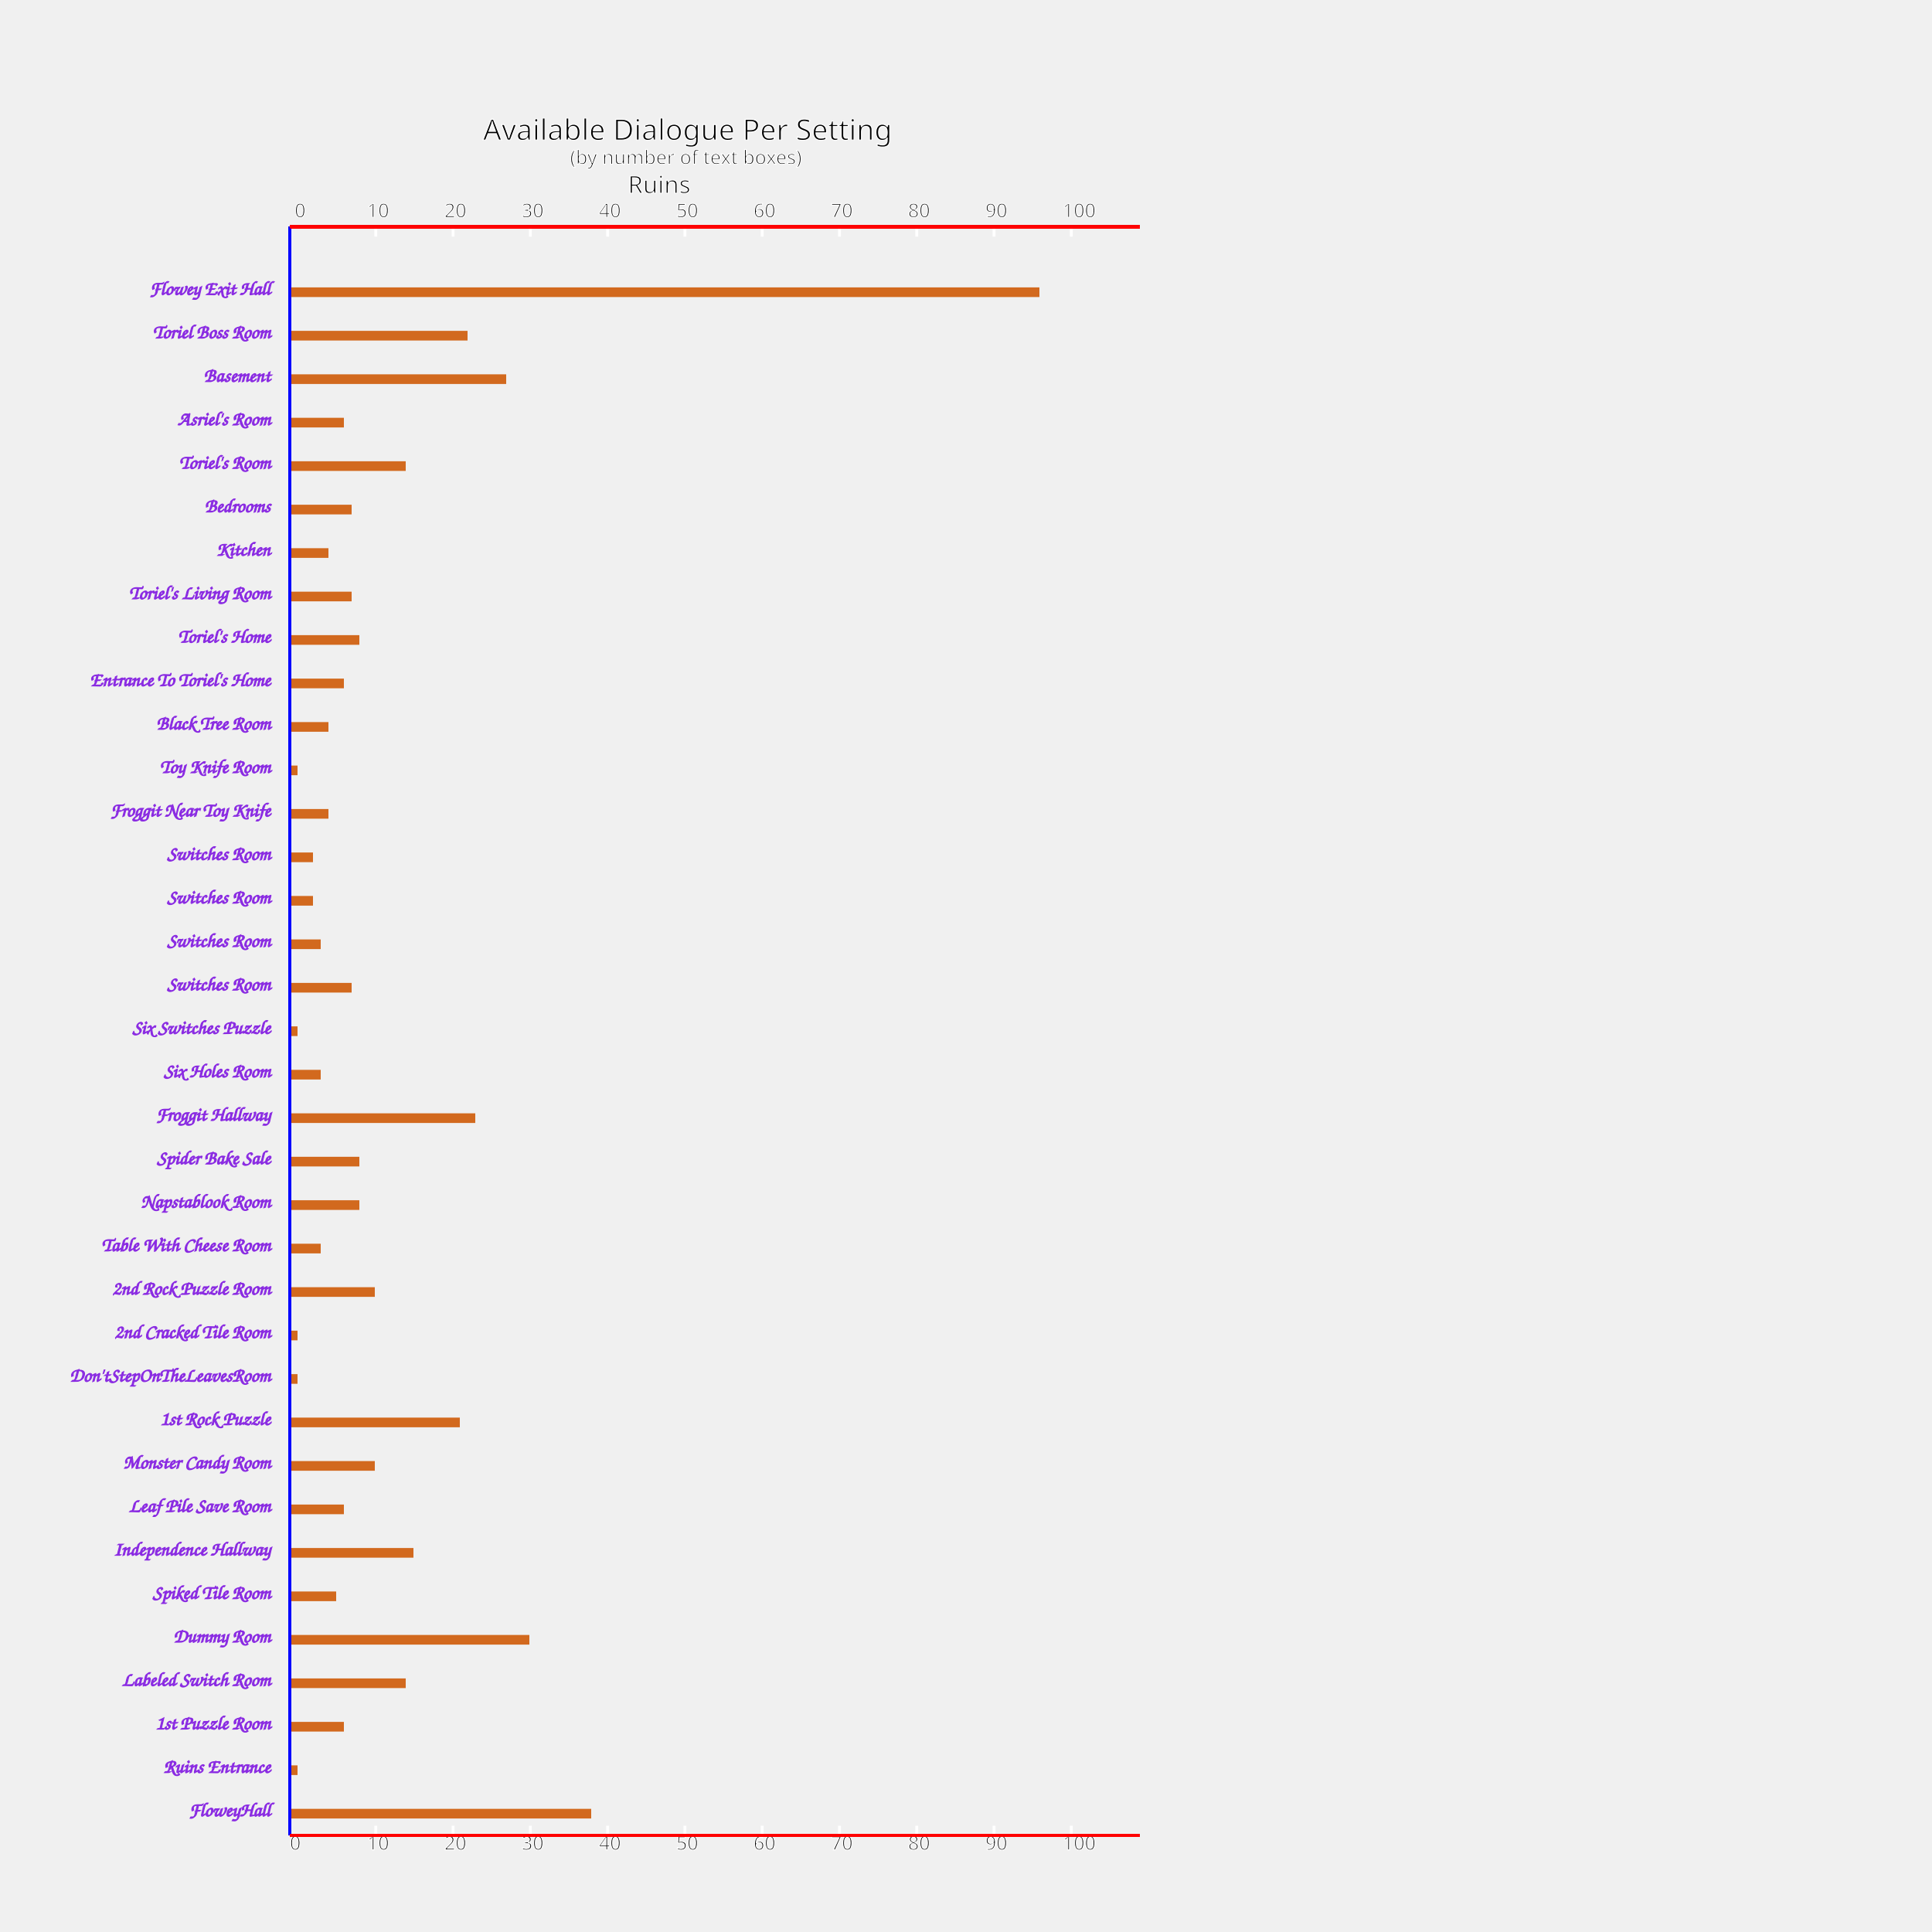
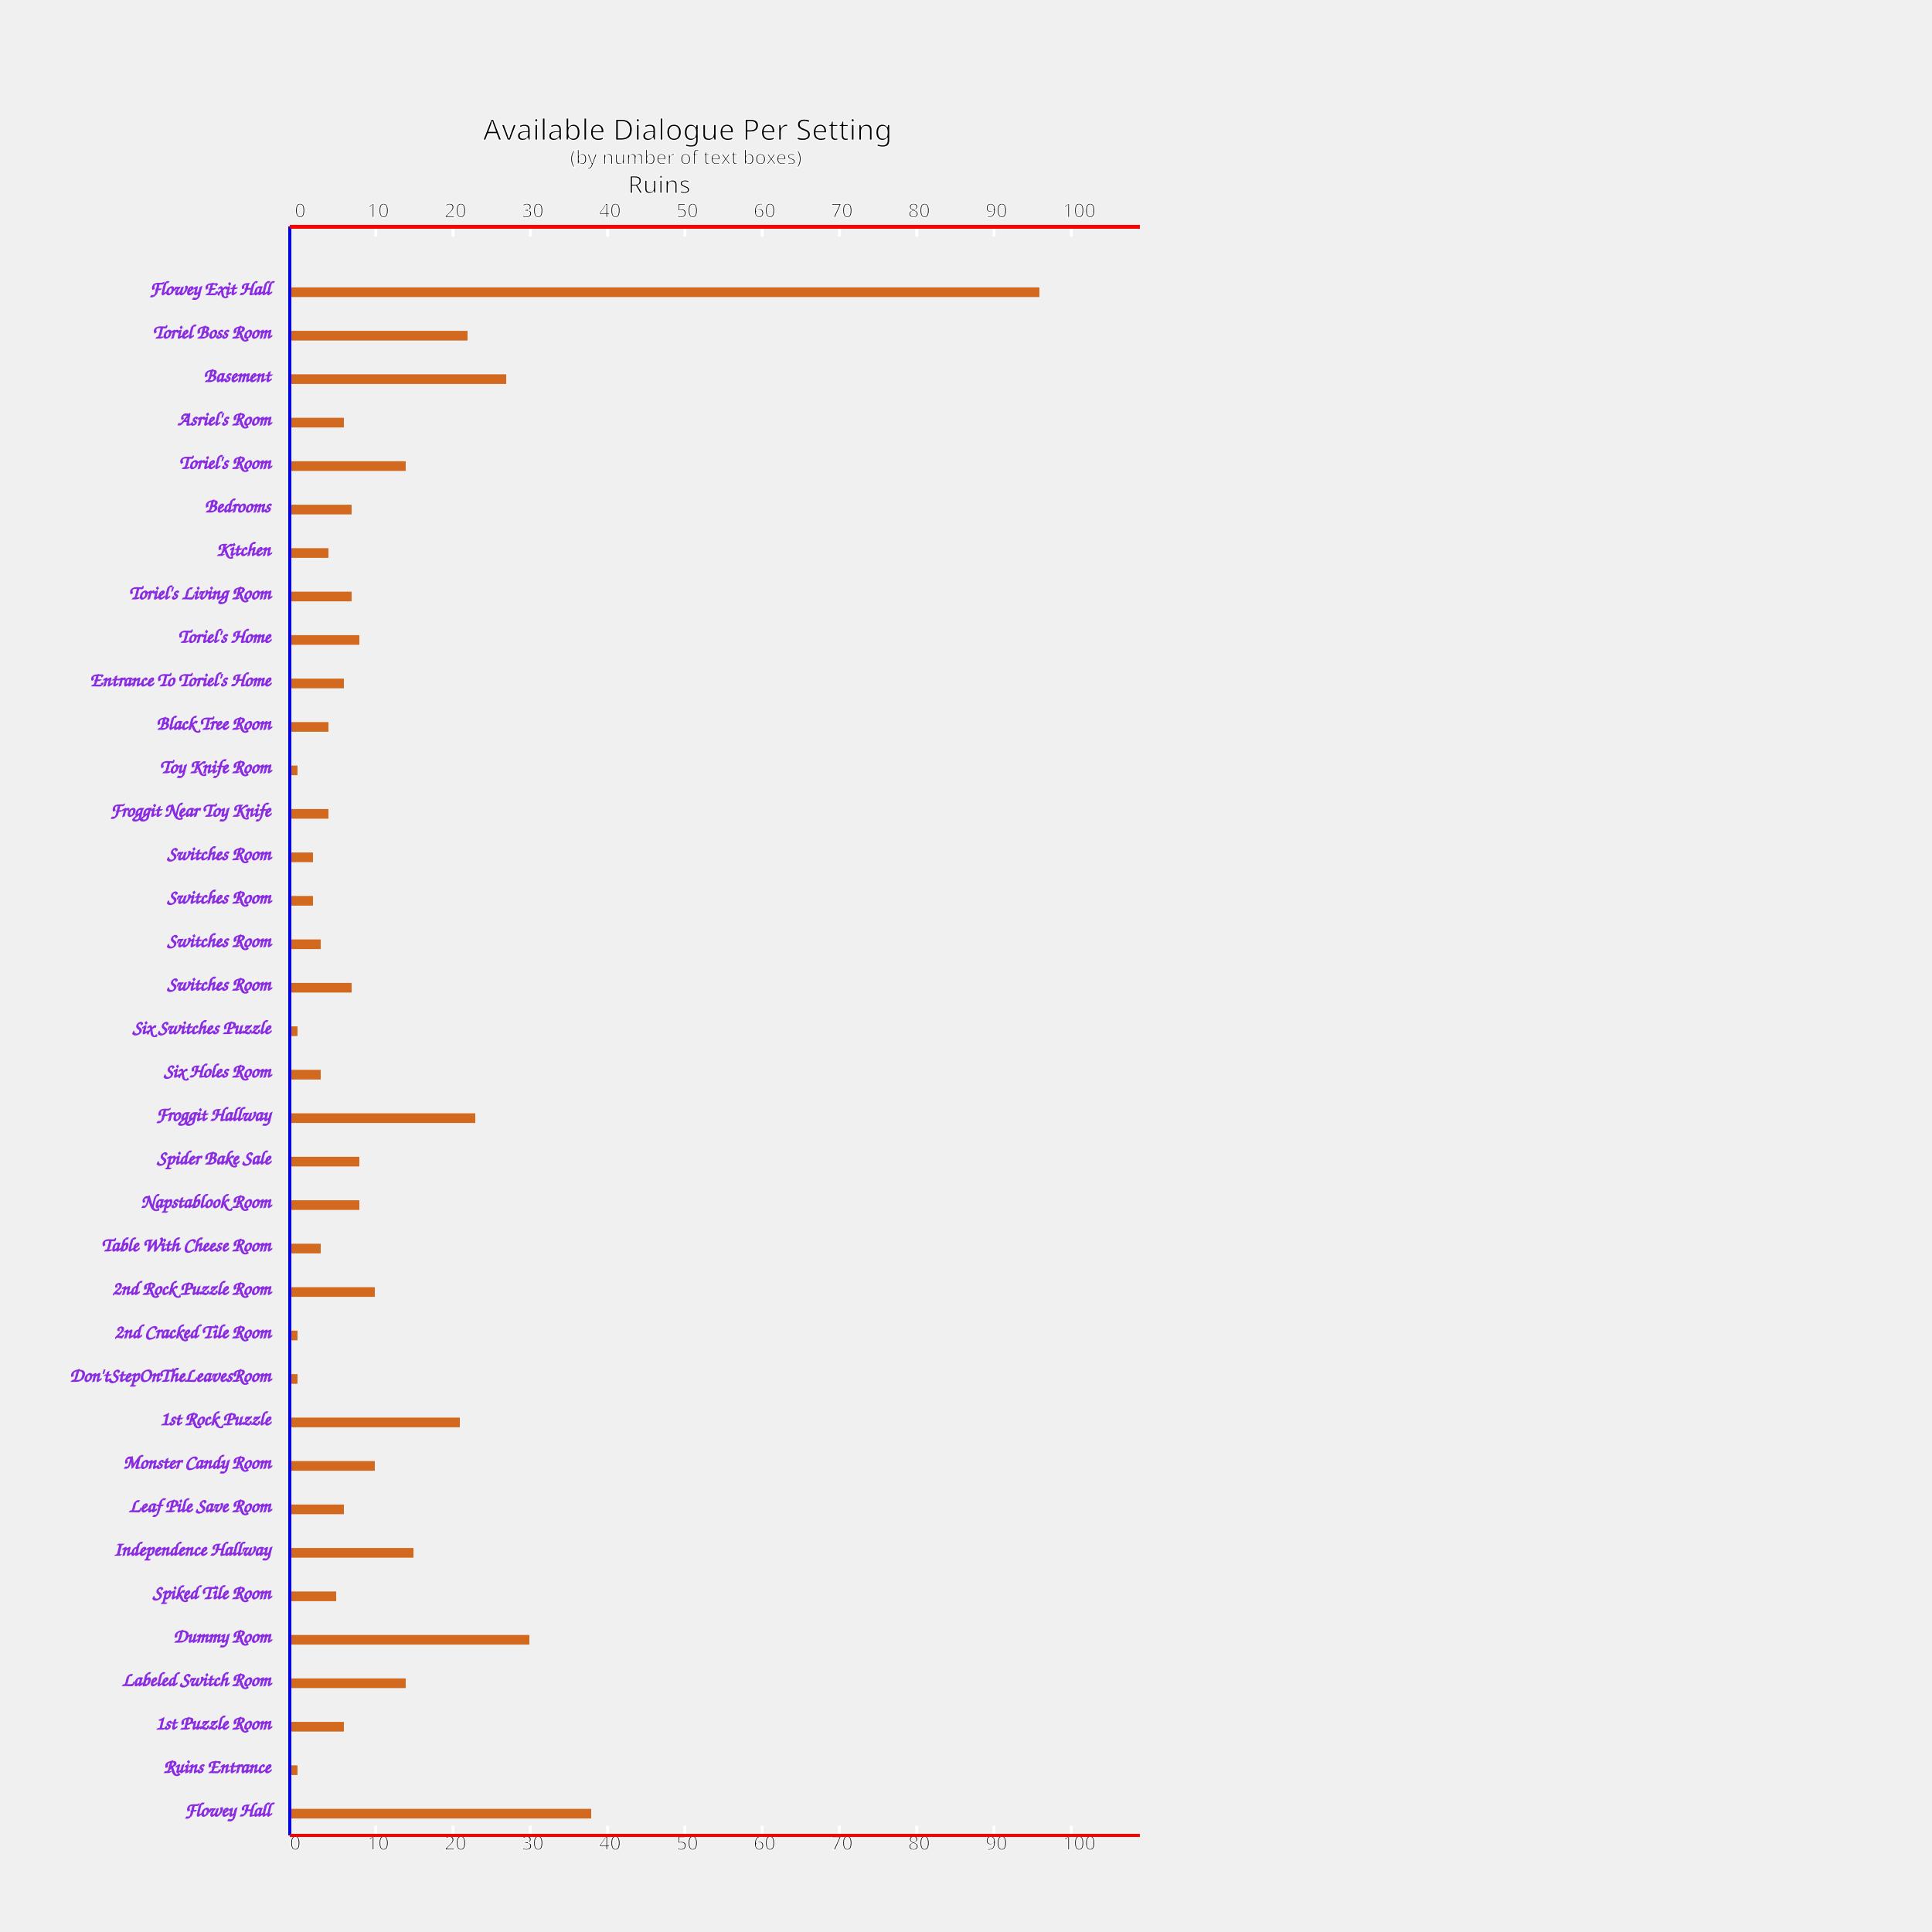
<svg xmlns="http://www.w3.org/2000/svg" width="2000" height="2000" style="background-color: black;">
  <g transform="translate(300, 1900)">
    <text x="0" y="15" font-size="20" font-family="papyrus" stroke="white">0</text>
    <text x="80" y="15" font-size="20" font-family="papyrus" stroke="white">10</text>
    <line x1="89" x2="89" y1="0" y2="-10" stroke-width="3" stroke="white" />
    <text x="160" y="15" font-size="20" font-family="papyrus" stroke="white">20</text>
    <line x1="169" x2="169" y1="0" y2="-10" stroke-width="3" stroke="white" />
    <text x="240" y="15" font-size="20" font-family="papyrus" stroke="white">30</text>
    <line x1="249" x2="249" y1="0" y2="-10" stroke-width="3" stroke="white" />
    <text x="320" y="15" font-size="20" font-family="papyrus" stroke="white">40</text>
    <line x1="329" x2="329" y1="0" y2="-10" stroke-width="3" stroke="white" />
    <text x="400" y="15" font-size="20" font-family="papyrus" stroke="white">50</text>
    <line x1="409" x2="409" y1="0" y2="-10" stroke-width="3" stroke="white" />
    <text x="480" y="15" font-size="20" font-family="papyrus" stroke="white">60</text>
    <line x1="489" x2="489" y1="0" y2="-10" stroke-width="3" stroke="white" />
    <text x="560" y="15" font-size="20" font-family="papyrus" stroke="white">70</text>
    <line x1="569" x2="569" y1="0" y2="-10" stroke-width="3" stroke="white" />
    <text x="640" y="15" font-size="20" font-family="papyrus" stroke="white">80</text>
    <line x1="649" x2="649" y1="0" y2="-10" stroke-width="3" stroke="white" />
    <text x="720" y="15" font-size="20" font-family="papyrus" stroke="white">90</text>
    <line x1="729" x2="729" y1="0" y2="-10" stroke-width="3" stroke="white" />
    <text x="800" y="15" font-size="20" font-family="papyrus" stroke="white">100</text>
    <line x1="809" x2="809" y1="0" y2="-10" stroke-width="3" stroke="white" />
    <text x="5" y="-1675" font-size="20" font-family="papyrus" stroke="white">0</text>
    <text x="80" y="-1675" font-size="20" font-family="papyrus" stroke="white">10</text>
    <line x1="89" x2="89" y1="-1665" y2="-1655" stroke-width="3" stroke="white" />
    <text x="160" y="-1675" font-size="20" font-family="papyrus" stroke="white">20</text>
    <line x1="169" x2="169" y1="-1665" y2="-1655" stroke-width="3" stroke="white" />
    <text x="240" y="-1675" font-size="20" font-family="papyrus" stroke="white">30</text>
    <line x1="249" x2="249" y1="-1665" y2="-1655" stroke-width="3" stroke="white" />
    <text x="320" y="-1675" font-size="20" font-family="papyrus" stroke="white">40</text>
    <line x1="329" x2="329" y1="-1665" y2="-1655" stroke-width="3" stroke="white" />
    <text x="400" y="-1675" font-size="20" font-family="papyrus" stroke="white">50</text>
    <line x1="409" x2="409" y1="-1665" y2="-1655" stroke-width="3" stroke="white" />
    <text x="480" y="-1675" font-size="20" font-family="papyrus" stroke="white">60</text>
    <line x1="489" x2="489" y1="-1665" y2="-1655" stroke-width="3" stroke="white" />
    <text x="560" y="-1675" font-size="20" font-family="papyrus" stroke="white">70</text>
    <line x1="569" x2="569" y1="-1665" y2="-1655" stroke-width="3" stroke="white" />
    <text x="640" y="-1675" font-size="20" font-family="papyrus" stroke="white">80</text>
    <line x1="649" x2="649" y1="-1665" y2="-1655" stroke-width="3" stroke="white" />
    <text x="720" y="-1675" font-size="20" font-family="papyrus" stroke="white">90</text>
    <line x1="729" x2="729" y1="-1665" y2="-1655" stroke-width="3" stroke="white" />
    <text x="800" y="-1675" font-size="20" font-family="papyrus" stroke="white">100</text>
    <line x1="809" x2="809" y1="-1665" y2="-1655" stroke-width="3" stroke="white" />
    <text x="200" y="-1755" stroke="white" font-size="30" font-family="papyrus">Available
            Dialogue Per Setting</text>
    <text x="290" y="-1730" stroke="white" font-size="20" font-family="papyrus">(by number of text boxes)</text>
    <text x="350" y="-1700" stroke="white" font-size="25" font-family="papyrus">Ruins</text>
    <g>
-       <text x="-20" y="-20" fill="blueviolet" text-anchor="end" font-size="20" font-family="comic sans Ms" stroke="blueviolet">FloweyHall</text>
+       <text x="-20" y="-20" fill="blueviolet" text-anchor="end" font-size="20" font-family="comic sans Ms" stroke="blueviolet">Flowey Hall</text>
      <line x1="0" x2="312" y1="-22.5" y2="-22.5" stroke="chocolate" stroke-width="10" />
    </g>
    <line x1="0" y1="0" x2="0" y2="-1665" stroke-width="3" stroke="blue" />
    <line x1="0" y1="0" x2="880" y2="0" stroke-width="3" stroke="red" />
    <line x1="0" y1="-1665" x2="880" y2="-1665" stroke-width="3" stroke="red" />
    <g>
      <text x="-20" y="-65" fill="blueviolet" text-anchor="end" font-size="20" font-family="comic sans Ms" stroke="blueviolet">Ruins Entrance</text>
      <line x1="0" x2="8" y1="-67.5" y2="-67.5" stroke="chocolate" stroke-width="10" />
    </g>
    <line x1="0" y1="0" x2="0" y2="-1665" stroke-width="3" stroke="blue" />
    <line x1="0" y1="0" x2="880" y2="0" stroke-width="3" stroke="red" />
    <line x1="0" y1="-1665" x2="880" y2="-1665" stroke-width="3" stroke="red" />
    <g>
      <text x="-20" y="-110" fill="blueviolet" text-anchor="end" font-size="20" font-family="comic sans Ms" stroke="blueviolet">1st Puzzle Room</text>
      <line x1="0" x2="56" y1="-112.5" y2="-112.5" stroke="chocolate" stroke-width="10" />
    </g>
    <line x1="0" y1="0" x2="0" y2="-1665" stroke-width="3" stroke="blue" />
    <line x1="0" y1="0" x2="880" y2="0" stroke-width="3" stroke="red" />
    <line x1="0" y1="-1665" x2="880" y2="-1665" stroke-width="3" stroke="red" />
    <g>
      <text x="-20" y="-155" fill="blueviolet" text-anchor="end" font-size="20" font-family="comic sans Ms" stroke="blueviolet">Labeled Switch Room</text>
      <line x1="0" x2="120" y1="-157.5" y2="-157.5" stroke="chocolate" stroke-width="10" />
    </g>
    <line x1="0" y1="0" x2="0" y2="-1665" stroke-width="3" stroke="blue" />
    <line x1="0" y1="0" x2="880" y2="0" stroke-width="3" stroke="red" />
    <line x1="0" y1="-1665" x2="880" y2="-1665" stroke-width="3" stroke="red" />
    <g>
      <text x="-20" y="-200" fill="blueviolet" text-anchor="end" font-size="20" font-family="comic sans Ms" stroke="blueviolet">Dummy Room</text>
      <line x1="0" x2="248" y1="-202.5" y2="-202.5" stroke="chocolate" stroke-width="10" />
    </g>
    <line x1="0" y1="0" x2="0" y2="-1665" stroke-width="3" stroke="blue" />
    <line x1="0" y1="0" x2="880" y2="0" stroke-width="3" stroke="red" />
    <line x1="0" y1="-1665" x2="880" y2="-1665" stroke-width="3" stroke="red" />
    <g>
      <text x="-20" y="-245" fill="blueviolet" text-anchor="end" font-size="20" font-family="comic sans Ms" stroke="blueviolet">Spiked Tile Room</text>
      <line x1="0" x2="48" y1="-247.5" y2="-247.5" stroke="chocolate" stroke-width="10" />
    </g>
    <line x1="0" y1="0" x2="0" y2="-1665" stroke-width="3" stroke="blue" />
    <line x1="0" y1="0" x2="880" y2="0" stroke-width="3" stroke="red" />
    <line x1="0" y1="-1665" x2="880" y2="-1665" stroke-width="3" stroke="red" />
    <g>
      <text x="-20" y="-290" fill="blueviolet" text-anchor="end" font-size="20" font-family="comic sans Ms" stroke="blueviolet">Independence Hallway</text>
      <line x1="0" x2="128" y1="-292.5" y2="-292.5" stroke="chocolate" stroke-width="10" />
    </g>
    <line x1="0" y1="0" x2="0" y2="-1665" stroke-width="3" stroke="blue" />
    <line x1="0" y1="0" x2="880" y2="0" stroke-width="3" stroke="red" />
    <line x1="0" y1="-1665" x2="880" y2="-1665" stroke-width="3" stroke="red" />
    <g>
      <text x="-20" y="-335" fill="blueviolet" text-anchor="end" font-size="20" font-family="comic sans Ms" stroke="blueviolet">Leaf Pile Save Room</text>
      <line x1="0" x2="56" y1="-337.5" y2="-337.5" stroke="chocolate" stroke-width="10" />
    </g>
    <line x1="0" y1="0" x2="0" y2="-1665" stroke-width="3" stroke="blue" />
    <line x1="0" y1="0" x2="880" y2="0" stroke-width="3" stroke="red" />
    <line x1="0" y1="-1665" x2="880" y2="-1665" stroke-width="3" stroke="red" />
    <g>
      <text x="-20" y="-380" fill="blueviolet" text-anchor="end" font-size="20" font-family="comic sans Ms" stroke="blueviolet">Monster Candy Room</text>
      <line x1="0" x2="88" y1="-382.5" y2="-382.5" stroke="chocolate" stroke-width="10" />
    </g>
    <line x1="0" y1="0" x2="0" y2="-1665" stroke-width="3" stroke="blue" />
    <line x1="0" y1="0" x2="880" y2="0" stroke-width="3" stroke="red" />
    <line x1="0" y1="-1665" x2="880" y2="-1665" stroke-width="3" stroke="red" />
    <g>
      <text x="-20" y="-425" fill="blueviolet" text-anchor="end" font-size="20" font-family="comic sans Ms" stroke="blueviolet">1st Rock Puzzle</text>
      <line x1="0" x2="176" y1="-427.5" y2="-427.5" stroke="chocolate" stroke-width="10" />
    </g>
    <line x1="0" y1="0" x2="0" y2="-1665" stroke-width="3" stroke="blue" />
    <line x1="0" y1="0" x2="880" y2="0" stroke-width="3" stroke="red" />
    <line x1="0" y1="-1665" x2="880" y2="-1665" stroke-width="3" stroke="red" />
    <g>
      <text x="-20" y="-470" fill="blueviolet" text-anchor="end" font-size="20" font-family="comic sans Ms" stroke="blueviolet">Don'tStepOnTheLeavesRoom</text>
      <line x1="0" x2="8" y1="-472.5" y2="-472.5" stroke="chocolate" stroke-width="10" />
    </g>
    <line x1="0" y1="0" x2="0" y2="-1665" stroke-width="3" stroke="blue" />
    <line x1="0" y1="0" x2="880" y2="0" stroke-width="3" stroke="red" />
    <line x1="0" y1="-1665" x2="880" y2="-1665" stroke-width="3" stroke="red" />
    <g>
      <text x="-20" y="-515" fill="blueviolet" text-anchor="end" font-size="20" font-family="comic sans Ms" stroke="blueviolet">2nd Cracked Tile Room</text>
      <line x1="0" x2="8" y1="-517.5" y2="-517.5" stroke="chocolate" stroke-width="10" />
    </g>
    <line x1="0" y1="0" x2="0" y2="-1665" stroke-width="3" stroke="blue" />
    <line x1="0" y1="0" x2="880" y2="0" stroke-width="3" stroke="red" />
    <line x1="0" y1="-1665" x2="880" y2="-1665" stroke-width="3" stroke="red" />
    <g>
      <text x="-20" y="-560" fill="blueviolet" text-anchor="end" font-size="20" font-family="comic sans Ms" stroke="blueviolet">2nd Rock Puzzle Room</text>
      <line x1="0" x2="88" y1="-562.5" y2="-562.5" stroke="chocolate" stroke-width="10" />
    </g>
    <line x1="0" y1="0" x2="0" y2="-1665" stroke-width="3" stroke="blue" />
    <line x1="0" y1="0" x2="880" y2="0" stroke-width="3" stroke="red" />
    <line x1="0" y1="-1665" x2="880" y2="-1665" stroke-width="3" stroke="red" />
    <g>
      <text x="-20" y="-605" fill="blueviolet" text-anchor="end" font-size="20" font-family="comic sans Ms" stroke="blueviolet">Table With Cheese Room</text>
      <line x1="0" x2="32" y1="-607.5" y2="-607.5" stroke="chocolate" stroke-width="10" />
    </g>
    <line x1="0" y1="0" x2="0" y2="-1665" stroke-width="3" stroke="blue" />
    <line x1="0" y1="0" x2="880" y2="0" stroke-width="3" stroke="red" />
    <line x1="0" y1="-1665" x2="880" y2="-1665" stroke-width="3" stroke="red" />
    <g>
      <text x="-20" y="-650" fill="blueviolet" text-anchor="end" font-size="20" font-family="comic sans Ms" stroke="blueviolet">Napstablook Room</text>
      <line x1="0" x2="72" y1="-652.5" y2="-652.5" stroke="chocolate" stroke-width="10" />
    </g>
    <line x1="0" y1="0" x2="0" y2="-1665" stroke-width="3" stroke="blue" />
    <line x1="0" y1="0" x2="880" y2="0" stroke-width="3" stroke="red" />
    <line x1="0" y1="-1665" x2="880" y2="-1665" stroke-width="3" stroke="red" />
    <g>
      <text x="-20" y="-695" fill="blueviolet" text-anchor="end" font-size="20" font-family="comic sans Ms" stroke="blueviolet">Spider Bake Sale</text>
      <line x1="0" x2="72" y1="-697.5" y2="-697.5" stroke="chocolate" stroke-width="10" />
    </g>
    <line x1="0" y1="0" x2="0" y2="-1665" stroke-width="3" stroke="blue" />
    <line x1="0" y1="0" x2="880" y2="0" stroke-width="3" stroke="red" />
    <line x1="0" y1="-1665" x2="880" y2="-1665" stroke-width="3" stroke="red" />
    <g>
      <text x="-20" y="-740" fill="blueviolet" text-anchor="end" font-size="20" font-family="comic sans Ms" stroke="blueviolet">Froggit Hallway</text>
      <line x1="0" x2="192" y1="-742.5" y2="-742.5" stroke="chocolate" stroke-width="10" />
    </g>
    <line x1="0" y1="0" x2="0" y2="-1665" stroke-width="3" stroke="blue" />
    <line x1="0" y1="0" x2="880" y2="0" stroke-width="3" stroke="red" />
    <line x1="0" y1="-1665" x2="880" y2="-1665" stroke-width="3" stroke="red" />
    <g>
      <text x="-20" y="-785" fill="blueviolet" text-anchor="end" font-size="20" font-family="comic sans Ms" stroke="blueviolet">Six Holes Room</text>
      <line x1="0" x2="32" y1="-787.5" y2="-787.5" stroke="chocolate" stroke-width="10" />
    </g>
    <line x1="0" y1="0" x2="0" y2="-1665" stroke-width="3" stroke="blue" />
    <line x1="0" y1="0" x2="880" y2="0" stroke-width="3" stroke="red" />
    <line x1="0" y1="-1665" x2="880" y2="-1665" stroke-width="3" stroke="red" />
    <g>
      <text x="-20" y="-830" fill="blueviolet" text-anchor="end" font-size="20" font-family="comic sans Ms" stroke="blueviolet">Six Switches Puzzle</text>
      <line x1="0" x2="8" y1="-832.5" y2="-832.5" stroke="chocolate" stroke-width="10" />
    </g>
    <line x1="0" y1="0" x2="0" y2="-1665" stroke-width="3" stroke="blue" />
    <line x1="0" y1="0" x2="880" y2="0" stroke-width="3" stroke="red" />
    <line x1="0" y1="-1665" x2="880" y2="-1665" stroke-width="3" stroke="red" />
    <g>
      <text x="-20" y="-875" fill="blueviolet" text-anchor="end" font-size="20" font-family="comic sans Ms" stroke="blueviolet">Switches Room</text>
      <line x1="0" x2="64" y1="-877.5" y2="-877.5" stroke="chocolate" stroke-width="10" />
    </g>
    <line x1="0" y1="0" x2="0" y2="-1665" stroke-width="3" stroke="blue" />
    <line x1="0" y1="0" x2="880" y2="0" stroke-width="3" stroke="red" />
    <line x1="0" y1="-1665" x2="880" y2="-1665" stroke-width="3" stroke="red" />
    <g>
      <text x="-20" y="-920" fill="blueviolet" text-anchor="end" font-size="20" font-family="comic sans Ms" stroke="blueviolet">Switches Room</text>
      <line x1="0" x2="32" y1="-922.5" y2="-922.5" stroke="chocolate" stroke-width="10" />
    </g>
    <line x1="0" y1="0" x2="0" y2="-1665" stroke-width="3" stroke="blue" />
    <line x1="0" y1="0" x2="880" y2="0" stroke-width="3" stroke="red" />
    <line x1="0" y1="-1665" x2="880" y2="-1665" stroke-width="3" stroke="red" />
    <g>
      <text x="-20" y="-965" fill="blueviolet" text-anchor="end" font-size="20" font-family="comic sans Ms" stroke="blueviolet">Switches Room</text>
      <line x1="0" x2="24" y1="-967.5" y2="-967.5" stroke="chocolate" stroke-width="10" />
    </g>
    <line x1="0" y1="0" x2="0" y2="-1665" stroke-width="3" stroke="blue" />
    <line x1="0" y1="0" x2="880" y2="0" stroke-width="3" stroke="red" />
    <line x1="0" y1="-1665" x2="880" y2="-1665" stroke-width="3" stroke="red" />
    <g>
      <text x="-20" y="-1010" fill="blueviolet" text-anchor="end" font-size="20" font-family="comic sans Ms" stroke="blueviolet">Switches Room</text>
      <line x1="0" x2="24" y1="-1012.5" y2="-1012.5" stroke="chocolate" stroke-width="10" />
    </g>
    <line x1="0" y1="0" x2="0" y2="-1665" stroke-width="3" stroke="blue" />
    <line x1="0" y1="0" x2="880" y2="0" stroke-width="3" stroke="red" />
    <line x1="0" y1="-1665" x2="880" y2="-1665" stroke-width="3" stroke="red" />
    <g>
      <text x="-20" y="-1055" fill="blueviolet" text-anchor="end" font-size="20" font-family="comic sans Ms" stroke="blueviolet">Froggit Near Toy Knife</text>
      <line x1="0" x2="40" y1="-1057.5" y2="-1057.5" stroke="chocolate" stroke-width="10" />
    </g>
    <line x1="0" y1="0" x2="0" y2="-1665" stroke-width="3" stroke="blue" />
    <line x1="0" y1="0" x2="880" y2="0" stroke-width="3" stroke="red" />
    <line x1="0" y1="-1665" x2="880" y2="-1665" stroke-width="3" stroke="red" />
    <g>
      <text x="-20" y="-1100" fill="blueviolet" text-anchor="end" font-size="20" font-family="comic sans Ms" stroke="blueviolet">Toy Knife Room</text>
      <line x1="0" x2="8" y1="-1102.5" y2="-1102.5" stroke="chocolate" stroke-width="10" />
    </g>
    <line x1="0" y1="0" x2="0" y2="-1665" stroke-width="3" stroke="blue" />
    <line x1="0" y1="0" x2="880" y2="0" stroke-width="3" stroke="red" />
    <line x1="0" y1="-1665" x2="880" y2="-1665" stroke-width="3" stroke="red" />
    <g>
      <text x="-20" y="-1145" fill="blueviolet" text-anchor="end" font-size="20" font-family="comic sans Ms" stroke="blueviolet">Black Tree Room</text>
      <line x1="0" x2="40" y1="-1147.5" y2="-1147.5" stroke="chocolate" stroke-width="10" />
    </g>
    <line x1="0" y1="0" x2="0" y2="-1665" stroke-width="3" stroke="blue" />
    <line x1="0" y1="0" x2="880" y2="0" stroke-width="3" stroke="red" />
    <line x1="0" y1="-1665" x2="880" y2="-1665" stroke-width="3" stroke="red" />
    <g>
      <text x="-20" y="-1190" fill="blueviolet" text-anchor="end" font-size="20" font-family="comic sans Ms" stroke="blueviolet">Entrance To Toriel's Home</text>
      <line x1="0" x2="56" y1="-1192.5" y2="-1192.5" stroke="chocolate" stroke-width="10" />
    </g>
    <line x1="0" y1="0" x2="0" y2="-1665" stroke-width="3" stroke="blue" />
    <line x1="0" y1="0" x2="880" y2="0" stroke-width="3" stroke="red" />
    <line x1="0" y1="-1665" x2="880" y2="-1665" stroke-width="3" stroke="red" />
    <g>
      <text x="-20" y="-1235" fill="blueviolet" text-anchor="end" font-size="20" font-family="comic sans Ms" stroke="blueviolet">Toriel's Home</text>
      <line x1="0" x2="72" y1="-1237.5" y2="-1237.5" stroke="chocolate" stroke-width="10" />
    </g>
    <line x1="0" y1="0" x2="0" y2="-1665" stroke-width="3" stroke="blue" />
    <line x1="0" y1="0" x2="880" y2="0" stroke-width="3" stroke="red" />
    <line x1="0" y1="-1665" x2="880" y2="-1665" stroke-width="3" stroke="red" />
    <g>
      <text x="-20" y="-1280" fill="blueviolet" text-anchor="end" font-size="20" font-family="comic sans Ms" stroke="blueviolet">Toriel's Living Room</text>
      <line x1="0" x2="64" y1="-1282.5" y2="-1282.5" stroke="chocolate" stroke-width="10" />
    </g>
    <line x1="0" y1="0" x2="0" y2="-1665" stroke-width="3" stroke="blue" />
    <line x1="0" y1="0" x2="880" y2="0" stroke-width="3" stroke="red" />
    <line x1="0" y1="-1665" x2="880" y2="-1665" stroke-width="3" stroke="red" />
    <g>
      <text x="-20" y="-1325" fill="blueviolet" text-anchor="end" font-size="20" font-family="comic sans Ms" stroke="blueviolet">Kitchen</text>
      <line x1="0" x2="40" y1="-1327.5" y2="-1327.5" stroke="chocolate" stroke-width="10" />
    </g>
    <line x1="0" y1="0" x2="0" y2="-1665" stroke-width="3" stroke="blue" />
    <line x1="0" y1="0" x2="880" y2="0" stroke-width="3" stroke="red" />
    <line x1="0" y1="-1665" x2="880" y2="-1665" stroke-width="3" stroke="red" />
    <g>
      <text x="-20" y="-1370" fill="blueviolet" text-anchor="end" font-size="20" font-family="comic sans Ms" stroke="blueviolet">Bedrooms</text>
      <line x1="0" x2="64" y1="-1372.5" y2="-1372.5" stroke="chocolate" stroke-width="10" />
    </g>
    <line x1="0" y1="0" x2="0" y2="-1665" stroke-width="3" stroke="blue" />
    <line x1="0" y1="0" x2="880" y2="0" stroke-width="3" stroke="red" />
    <line x1="0" y1="-1665" x2="880" y2="-1665" stroke-width="3" stroke="red" />
    <g>
      <text x="-20" y="-1415" fill="blueviolet" text-anchor="end" font-size="20" font-family="comic sans Ms" stroke="blueviolet">Toriel's Room</text>
      <line x1="0" x2="120" y1="-1417.5" y2="-1417.5" stroke="chocolate" stroke-width="10" />
    </g>
    <line x1="0" y1="0" x2="0" y2="-1665" stroke-width="3" stroke="blue" />
    <line x1="0" y1="0" x2="880" y2="0" stroke-width="3" stroke="red" />
    <line x1="0" y1="-1665" x2="880" y2="-1665" stroke-width="3" stroke="red" />
    <g>
      <text x="-20" y="-1460" fill="blueviolet" text-anchor="end" font-size="20" font-family="comic sans Ms" stroke="blueviolet">Asriel's Room</text>
      <line x1="0" x2="56" y1="-1462.5" y2="-1462.5" stroke="chocolate" stroke-width="10" />
    </g>
    <line x1="0" y1="0" x2="0" y2="-1665" stroke-width="3" stroke="blue" />
    <line x1="0" y1="0" x2="880" y2="0" stroke-width="3" stroke="red" />
    <line x1="0" y1="-1665" x2="880" y2="-1665" stroke-width="3" stroke="red" />
    <g>
      <text x="-20" y="-1505" fill="blueviolet" text-anchor="end" font-size="20" font-family="comic sans Ms" stroke="blueviolet">Basement</text>
      <line x1="0" x2="224" y1="-1507.5" y2="-1507.5" stroke="chocolate" stroke-width="10" />
    </g>
    <line x1="0" y1="0" x2="0" y2="-1665" stroke-width="3" stroke="blue" />
    <line x1="0" y1="0" x2="880" y2="0" stroke-width="3" stroke="red" />
    <line x1="0" y1="-1665" x2="880" y2="-1665" stroke-width="3" stroke="red" />
    <g>
      <text x="-20" y="-1550" fill="blueviolet" text-anchor="end" font-size="20" font-family="comic sans Ms" stroke="blueviolet">Toriel Boss Room</text>
      <line x1="0" x2="184" y1="-1552.5" y2="-1552.5" stroke="chocolate" stroke-width="10" />
    </g>
    <line x1="0" y1="0" x2="0" y2="-1665" stroke-width="3" stroke="blue" />
    <line x1="0" y1="0" x2="880" y2="0" stroke-width="3" stroke="red" />
    <line x1="0" y1="-1665" x2="880" y2="-1665" stroke-width="3" stroke="red" />
    <g>
      <text x="-20" y="-1595" fill="blueviolet" text-anchor="end" font-size="20" font-family="comic sans Ms" stroke="blueviolet">Flowey Exit Hall</text>
      <line x1="0" x2="776" y1="-1597.5" y2="-1597.5" stroke="chocolate" stroke-width="10" />
    </g>
    <line x1="0" y1="0" x2="0" y2="-1665" stroke-width="3" stroke="blue" />
    <line x1="0" y1="0" x2="880" y2="0" stroke-width="3" stroke="red" />
    <line x1="0" y1="-1665" x2="880" y2="-1665" stroke-width="3" stroke="red" />
  </g>
</svg>
